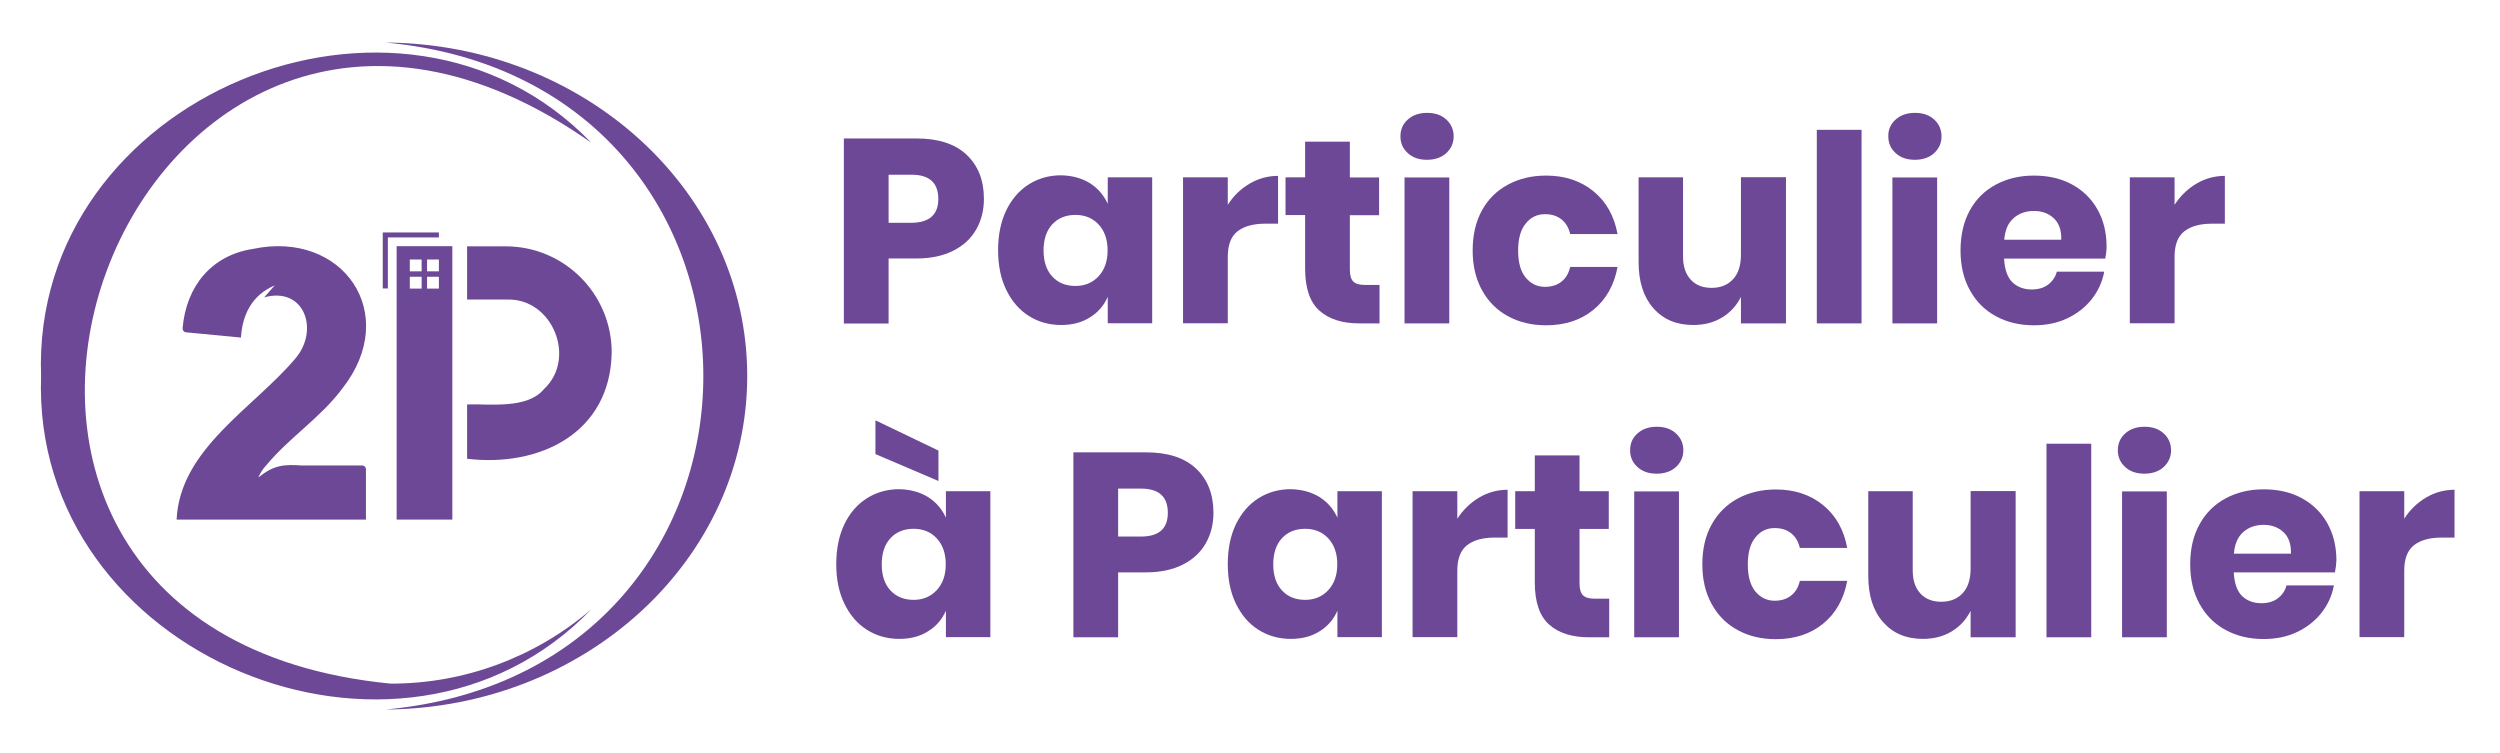
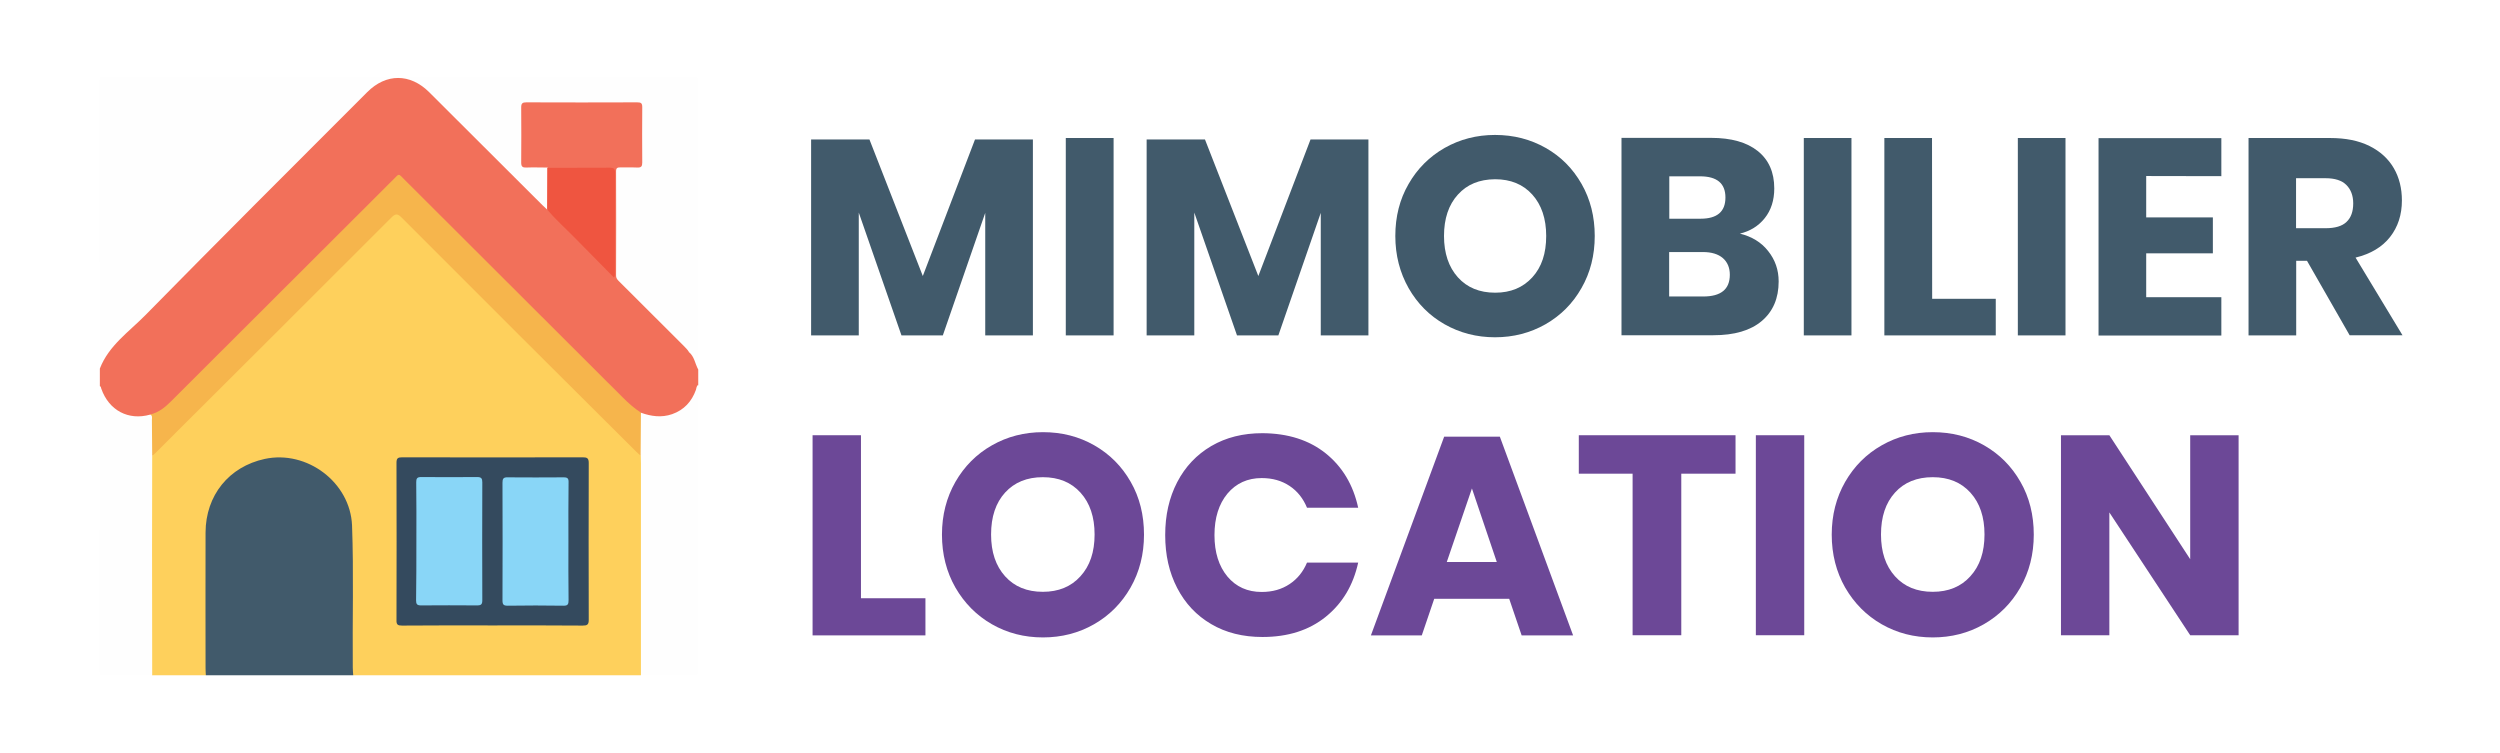
<svg xmlns="http://www.w3.org/2000/svg" version="1.1" id="Calque_1" x="0px" y="0px" viewBox="0 0 1710 514.4" style="enable-background:new 0 0 1710 514.4;" xml:space="preserve">
  <style type="text/css">
- 	.st0{fill:#6C4897;}
- 	.st1{enable-background:new    ;}
+ 	.st0{fill:#FED05C;}
+ 	.st1{fill:#FEFEFE;}
+ 	.st2{fill:#F2705A;}
+ 	.st3{fill:#415A6B;}
+ 	.st4{fill:#F6B54C;}
+ 	.st5{fill:#344A5E;}
+ 	.st6{fill:#EF5540;}
+ 	.st7{fill:#89D6F7;}
+ 	.st8{fill:#6C4897;}
</style>
-   <path class="st0" d="M271.3,168.4v187h38.1v-187H271.3z M288.4,197.4h-8.1v-8.1h8.1V197.4z M288.4,185.6h-8.1v-8.1h8.1V185.6z   M300.2,197.4h-8.1v-8.1h8.1V197.4z M300.2,185.6h-8.1v-8.1h8.1V185.6z" />
-   <path class="st0" d="M418.4,241.1c-0.9,55.1-49.2,78.6-98.9,72.7v-37.2c15.8-0.4,41.3,3.3,52.6-10.5c22.5-20.9,5.9-62.3-25.4-61.2  l-27.2,0v-36.4h26.2C385.9,168.4,418.4,201,418.4,241.1z" />
-   <polygon class="st0" points="300.2,159 300.2,162.4 265.3,162.4 265.3,197.3 261.8,197.3 261.8,159 " />
-   <path class="st0" d="M182,318.4c-2.3,2.4-4,5.2-5.3,8.2c10.5-8.4,17-9.1,30.1-8.2l41,0c1.4,0,2.5,1.1,2.5,2.5l0,0v34.5H120.8  c2.2-48.5,52.9-76.4,81.5-110.5c16.2-19.4,5.8-49.1-21.6-41.5c2.6-2.9,4.9-5.5,7.2-8.2c-15.6,6.7-22.1,20-23.1,35.7l-37.6-3.6  c-1.4-0.1-2.4-1.4-2.3-2.7c0-0.1,0-0.1,0-0.2c2.5-28.6,19.7-49.7,47.9-54.1c61.7-13.2,101.7,44.3,61.3,95.5  C219.2,285.8,197.9,299.2,182,318.4z" />
-   <path class="st0" d="M511.1,257.2c0,125.4-110.5,227.1-247.2,228.1c289.7-26.9,289.5-429.5-0.1-456.2  C400.6,30.1,511.1,131.8,511.1,257.2z" />
-   <path class="st0" d="M267.2,467.6c50.3,0.1,99-18,137.2-50.8C273.6,552.5,21.2,448.3,28.1,257.2C21.1,66.1,273.7-38.2,404.4,97.6  C88.7-124.8-117.8,430,267.2,467.6z" />
  <g>
-     <g class="st1">
-       <path class="st0" d="M607.8,176.9v44.4h-30.6V94.7h49.6c15,0,26.5,3.7,34.4,11.2c7.9,7.5,11.8,17.5,11.8,30.1    c0,7.9-1.8,14.9-5.3,21c-3.5,6.1-8.7,11-15.7,14.5c-6.9,3.5-15.3,5.3-25.2,5.3H607.8z M641.8,136.1c0-11.1-6.1-16.6-18.4-16.6    h-15.6v32.9h15.6C635.6,152.3,641.8,146.9,641.8,136.1z" />
-       <path class="st0" d="M745.5,125.3c5.5,3.5,9.5,8.2,12.2,14.1v-18.1h30.4v99.8h-30.4v-18.1c-2.6,6-6.7,10.7-12.2,14.1    c-5.5,3.5-12.1,5.2-19.7,5.2c-8.2,0-15.6-2.1-22.1-6.2c-6.5-4.1-11.6-10-15.4-17.8c-3.8-7.8-5.6-16.8-5.6-27.2    c0-10.5,1.9-19.6,5.6-27.3c3.8-7.7,8.9-13.6,15.4-17.7c6.5-4.1,13.9-6.2,22.1-6.2C733.5,120.1,740,121.9,745.5,125.3z     M719.8,153.4c-4,4.3-6,10.3-6,17.9c0,7.6,2,13.6,6,17.9c4,4.3,9.3,6.4,15.8,6.4c6.4,0,11.7-2.2,15.8-6.6    c4.1-4.4,6.2-10.3,6.2-17.7c0-7.5-2.1-13.4-6.2-17.8c-4.1-4.4-9.4-6.5-15.8-6.5C729.1,147,723.8,149.1,719.8,153.4z" />
-       <path class="st0" d="M854.6,125.7c6-3.6,12.6-5.4,19.6-5.4v32.7h-8.8c-8.1,0-14.4,1.7-18.9,5.2c-4.5,3.5-6.7,9.3-6.7,17.5v45.4    h-30.6v-99.8h30.6v18.8C843.6,134.1,848.5,129.3,854.6,125.7z" />
-       <path class="st0" d="M943.6,194.9v26.3h-13.8c-11.7,0-20.8-2.9-27.3-8.7c-6.5-5.8-9.8-15.4-9.8-28.7v-36.7h-13.4v-25.8h13.4V96.9    h30.6v24.5h20v25.8h-20v37.2c0,3.9,0.8,6.7,2.4,8.2c1.6,1.6,4.3,2.3,8.1,2.3H943.6z" />
-       <path class="st0" d="M962.9,81.8c3.3-3,7.8-4.6,13.2-4.6c5.5,0,9.9,1.5,13.2,4.6c3.3,3,5,6.9,5,11.5c0,4.5-1.7,8.3-5,11.4    c-3.3,3-7.8,4.6-13.2,4.6c-5.5,0-9.9-1.5-13.2-4.6c-3.3-3-5-6.8-5-11.4C957.9,88.7,959.5,84.8,962.9,81.8z M991.3,121.4v99.8    h-30.6v-99.8H991.3z" />
-       <path class="st0" d="M1089.9,130.8c8.7,7.1,14.2,16.8,16.5,29.3H1074c-1-4.3-2.9-7.6-5.9-10c-3-2.4-6.7-3.6-11.3-3.6    c-5.4,0-9.8,2.1-13.2,6.4c-3.5,4.2-5.2,10.4-5.2,18.5c0,8.1,1.7,14.3,5.2,18.5c3.5,4.2,7.9,6.3,13.2,6.3c4.5,0,8.3-1.2,11.3-3.6    c3-2.4,4.9-5.7,5.9-10h32.4c-2.3,12.4-7.8,22.2-16.5,29.3c-8.7,7.1-19.5,10.6-32.4,10.6c-9.8,0-18.5-2.1-26-6.2    c-7.6-4.1-13.5-10-17.8-17.8c-4.3-7.8-6.4-16.8-6.4-27.2c0-10.5,2.1-19.6,6.3-27.3c4.2-7.7,10.2-13.6,17.8-17.7    c7.6-4.1,16.3-6.2,26.1-6.2C1070.4,120.1,1081.2,123.7,1089.9,130.8z" />
-       <path class="st0" d="M1221.6,121.4v99.8h-30.8v-18.1c-2.9,5.8-7.1,10.5-12.8,14c-5.7,3.5-12.3,5.2-19.8,5.2    c-11.5,0-20.5-3.8-27.3-11.5c-6.7-7.6-10.1-18.1-10.1-31.5v-58h30.4v54.2c0,6.8,1.8,12.1,5.3,15.8c3.5,3.8,8.3,5.6,14.2,5.6    c6.2,0,11.1-2,14.7-5.9c3.6-3.9,5.4-9.5,5.4-16.8v-53H1221.6z" />
-       <path class="st0" d="M1273.3,88.8v132.4h-30.6V88.8H1273.3z" />
-       <path class="st0" d="M1296.6,81.8c3.3-3,7.8-4.6,13.2-4.6c5.5,0,9.9,1.5,13.2,4.6c3.3,3,5,6.9,5,11.5c0,4.5-1.7,8.3-5,11.4    c-3.3,3-7.8,4.6-13.2,4.6c-5.5,0-9.9-1.5-13.2-4.6c-3.3-3-5-6.8-5-11.4C1291.5,88.7,1293.2,84.8,1296.6,81.8z M1325,121.4v99.8    h-30.6v-99.8H1325z" />
-       <path class="st0" d="M1440,176.9h-69.2c0.4,7.5,2.3,12.9,5.7,16.2c3.5,3.3,7.9,4.9,13.2,4.9c4.5,0,8.3-1.1,11.3-3.4    c3-2.3,4.9-5.2,5.9-8.8h32.4c-1.3,7-4.2,13.3-8.6,18.9c-4.4,5.5-10,9.9-16.8,13.1c-6.8,3.2-14.4,4.7-22.7,4.7    c-9.8,0-18.5-2.1-26-6.2c-7.6-4.1-13.5-10-17.8-17.8c-4.3-7.8-6.4-16.8-6.4-27.2c0-10.5,2.1-19.6,6.3-27.3    c4.2-7.7,10.2-13.6,17.8-17.7c7.6-4.1,16.3-6.2,26.1-6.2c9.9,0,18.6,2,26.1,6.1c7.5,4.1,13.3,9.8,17.4,17.1    c4.1,7.3,6.2,15.8,6.2,25.3C1440.9,171.1,1440.6,173.9,1440,176.9z M1404.7,149.2c-3.6-3.3-8.1-4.9-13.5-4.9c-5.6,0-10.3,1.7-14,5    c-3.7,3.3-5.8,8.2-6.3,14.7h39C1410.1,157.4,1408.3,152.5,1404.7,149.2z" />
-       <path class="st0" d="M1502.2,125.7c6-3.6,12.6-5.4,19.6-5.4v32.7h-8.8c-8.1,0-14.4,1.7-18.9,5.2c-4.5,3.5-6.7,9.3-6.7,17.5v45.4    h-30.6v-99.8h30.6v18.8C1491.3,134.1,1496.2,129.3,1502.2,125.7z" />
+     <g>
+       <g>
+         <path class="st0" d="M438.3,461.9c-65.6,0-131.2,0-196.7,0c-1.6-2-1.2-4.3-1.2-6.5c0-28.6,0.1-57.2-0.1-85.8     c-0.1-9.8-0.9-19.6-5.8-28.6c-8.4-15.5-21.1-24.5-38.8-26.5c-27.3-3-50.6,17.8-53.4,42.3c-0.2,2.1-0.3,4.2-0.3,6.4     c0,30.7,0,61.4,0,92.2c0,2.2,0.5,4.6-1.2,6.5c-12.3,0-24.5,0-36.8,0c-1.2-1.3-1.3-2.9-1.3-4.5c0-47.4-0.1-94.7,0-142.1     c0-0.5,0.1-1.1,0.1-1.6c0.3-2,1.6-3.3,2.9-4.6c53.8-53.7,107.6-107.4,161.4-161.1c3.6-3.6,4.3-3.6,7.8-0.1     c53.8,53.7,107.6,107.4,161.4,161.1c1.3,1.3,2.7,2.6,2.9,4.6c0.3,1.7,0.2,3.5,0.2,5.2c0,45.4,0,90.8,0,136.2     C439.6,457.4,440.1,459.9,438.3,461.9z" />
+         <path class="st1" d="M68.1,252c0-65.4,0-130.8-0.1-196.2c0-2.5,0.2-3.4,3.2-3.4c134.4,0.1,268.8,0.1,403.3,0     c2.9,0,3.2,0.9,3.2,3.4c-0.1,65.7-0.1,131.4-0.1,197c-2,0-2-1.8-2.4-3c-1-3.5-2.8-6.4-5.3-9c-15.5-15.2-30.7-30.6-46.1-45.9     c-2.3-2.3-3.3-4.9-3.3-8.2c0.1-22.3,0-44.7,0-67c0-5.3,0.7-6,6-6.1c2.7-0.1,5.3,0,8,0c2.3,0,3.5-0.9,3.5-3.3     c0.1-11.8,0-23.7,0-35.5c0-3.2-2.1-3.5-4.6-3.5c-11.3,0-22.6,0-34,0c-12.1,0-24.2,0-36.4,0c-4.6,0-5,0.4-5,5     c0,10.9,0,21.8,0,32.7c0,4.2,0.4,4.3,4.6,4.6c4,0.3,8.3-1.1,12.1,1.2c0.8,1.2,0.9,2.5,0.9,3.8c-0.1,7.8,0.4,15.6-0.2,23.3     c-0.4,1.7-1.3,2.2-2.9,1.1c-1.3-0.9-2.4-2.1-3.5-3.2c-25.7-25.7-51.7-51.1-77.1-77.1C281.4,52,263.4,52.1,253,62.6     C202.7,113.3,152,163.5,101.7,214c-8.7,8.8-17.3,17.7-25.9,26.6c-2.3,2.4-4,5.3-5.2,8.4C70.1,250.3,70.2,252.1,68.1,252z" />
+         <path class="st2" d="M471.2,240.8c3.8,3.1,4.2,8,6.4,12c0,3.5,0,6.9,0,10.4c-3.6,21.2-25.1,26.7-38.8,20.1     c-4.6-2.3-8.4-5.6-12-9.2c-49.8-49.7-99.6-99.4-149.4-149.1c-0.8-0.8-1.7-1.7-2.5-2.5c-1.3-1.3-2.5-1.3-3.8,0     c-0.9,0.9-1.9,1.9-2.8,2.8c-49.8,49.7-99.6,99.4-149.4,149.1c-4.8,4.8-9.9,8.9-16.7,10.5c-12.5,3.5-25.8-2.2-31.9-13.6     c-1.3-2.3-0.8-5-2-7.2c0-4,0-8,0-12c6.1-15.8,20-25.2,31.2-36.6C149.7,164.4,200.5,113.7,251.2,63c12.9-12.9,29.3-12.9,42.3,0     c25.8,25.8,51.6,51.5,77.5,77.3c1,1,2.1,2,3.2,3c1.6,0.3,2.4,1.6,3.5,2.6c13.3,13.2,26.6,26.5,39.8,39.7c1.2,1.2,2.6,2.3,3,4.1     c-0.2,2.8,1.2,4.8,3,6.7c13.8,13.8,27.6,27.5,41.4,41.4C466.7,239.6,469.1,239.6,471.2,240.8z" />
+         <path class="st3" d="M140.8,461.9c-0.1-1.7-0.2-3.4-0.2-5.2c0-30.8-0.1-61.7,0-92.5c0.1-25.4,16-45,40.5-50.3     c28.9-6.2,58.5,16.1,59.7,45.5c1.2,32.4,0.2,64.9,0.5,97.3c0,1.7,0.2,3.4,0.3,5.2C208,461.9,174.4,461.9,140.8,461.9z" />
+         <path class="st1" d="M438.4,282.3c7,2.5,14,3.5,21.3,1c8.2-2.9,13.4-8.6,16.3-16.6c0.4-1.2,0.3-2.6,1.6-3.5     c0,65.2,0,130.4,0.1,195.5c0,2.7-0.5,3.3-3.3,3.3c-12-0.2-24-0.1-36-0.1c0-48.3,0-96.6,0-144.9c0-1.7-0.1-3.4-0.1-5.2     c-0.8-1.6-1.1-3.2-1.1-5c0-6.7,0-13.4,0-20.1C437.1,285.1,437.1,283.5,438.4,282.3z" />
+         <path class="st1" d="M68.1,264c0.9,0.3,1,1.2,1.2,1.9c5.2,14.8,18.5,21.9,33.4,17.7c1.6-0.1,2.3,0.9,2.3,2.2     c0.4,8.2,0.8,16.4-0.2,24.6c-0.1,0.5-0.4,1-0.7,1.4c0,21.4-0.1,42.7-0.1,64.1c0,28.7,0,57.3,0.1,86c-11.1,0-22.1-0.1-33.2,0.1     c-2.4,0-2.9-0.5-2.9-2.9c0.1-51.3,0.1-102.7,0.1-154C68.1,291.4,68.1,277.7,68.1,264z" />
+         <path class="st4" d="M104.1,311.8c-0.1-8.2-0.1-16.3-0.2-24.5c0-1.3,0.6-3-1.2-3.8c5.8-1.3,10.2-4.9,14.3-9     c50.7-50.6,101.4-101.2,152.1-151.8c4.2-4.2,3.2-4.2,7.5,0.1c49.8,49.7,99.5,99.3,149.3,149c3.9,3.9,7.9,7.5,12.5,10.4     c-0.1,9.8-0.1,19.7-0.2,29.5c-1.2-1.1-2.4-2.1-3.5-3.2C381.3,255.4,328,202.2,274.7,148.8c-2.9-2.9-4.3-2.7-7.1,0.1     c-53.3,53.3-106.6,106.5-160,159.7C106.5,309.8,105.3,310.8,104.1,311.8z" />
+         <path class="st5" d="M336.9,427.8c-20.6,0-41.3-0.1-61.9,0.1c-2.9,0-3.9-0.6-3.8-3.7c0.1-35.9,0.1-71.8,0-107.7     c0-3.1,1-3.7,3.9-3.7c41.2,0.1,82.3,0.1,123.5,0c3,0,4.1,0.6,4.1,3.9c-0.1,35.8-0.1,71.5,0,107.3c0,3.3-1.1,3.9-4.1,3.9     C377.9,427.7,357.4,427.8,336.9,427.8z" />
+         <path class="st2" d="M471.2,240.8c-3.2,0.5-5.4-0.8-7.6-3.1c-13.4-13.6-27-27-40.5-40.6c-2-2-4.4-4-3.1-7.4     c-0.8-5.7-0.5-11.4-0.5-17.1c0-16.9,0-33.7,0-50.6c0-6-0.1-6.1-5.9-6.1c-11,0-22.1,0-33.1,0c-2.1,0-4.3,0.2-6.1-1.3     c-4.8,0-9.6-0.2-14.4,0c-2.5,0.1-3.5-0.6-3.5-3.3c0.1-12.6,0.1-25.2,0-37.9c0-2.7,0.9-3.4,3.5-3.4c25.3,0.1,50.6,0.1,75.9,0     c2.6,0,3.4,0.6,3.4,3.3c-0.1,12.6-0.1,25.2,0,37.9c0,2.6-0.7,3.5-3.4,3.4c-3.9-0.2-7.7,0-11.6-0.1c-1.9,0-2.9,0.3-2.9,2.6     c0.1,23.8,0.1,47.6,0,71.4c0,2.2,1.4,3.3,2.7,4.6c14.5,14.5,29,28.9,43.5,43.4C468.8,237.9,470.4,239.1,471.2,240.8z" />
+         <path class="st6" d="M374.3,114.8c14.2,0,28.5,0,42.7-0.1c2.7,0,3.7,0.6,3.7,3.5c-0.1,22.9-0.1,45.7-0.1,68.6c0,1,0.2,2.2-0.7,3     c-8.9-9.1-17.9-18.1-26.8-27.2c-6.3-6.4-13.1-12.5-18.9-19.3C374.2,133.7,374.3,124.3,374.3,114.8z" />
+         <path class="st7" d="M284.8,370.1c0-13.4,0.1-26.8-0.1-40.3c0-2.5,0.6-3.5,3.3-3.5c12.8,0.1,25.6,0.1,38.4,0c2.9,0,3.5,1,3.5,3.7     c-0.1,26.8-0.1,53.7,0,80.5c0,2.8-0.7,3.6-3.6,3.6c-12.8-0.1-25.6-0.1-38.4,0c-2.7,0-3.3-1-3.3-3.4     C284.8,397.2,284.8,383.7,284.8,370.1z" />
+         <path class="st7" d="M388.8,370.5c0,13.3-0.1,26.6,0.1,39.9c0,2.8-0.4,4-3.6,3.9c-12.6-0.2-25.3-0.2-38,0c-2.8,0-3.6-0.7-3.6-3.6     c0.1-26.8,0.1-53.7,0-80.5c0-2.6,0.5-3.8,3.5-3.7c12.8,0.1,25.6,0.1,38.4,0c2.6,0,3.4,0.8,3.3,3.4     C388.7,343.3,388.8,356.9,388.8,370.5z" />
+       </g>
    </g>
-     <g class="st1">
-       <path class="st0" d="M634.8,340c5.5,3.5,9.5,8.2,12.2,14.1v-18.1h30.4v99.8h-30.4v-18.1c-2.6,6-6.7,10.7-12.2,14.1    c-5.5,3.5-12,5.2-19.7,5.2c-8.2,0-15.6-2.1-22.1-6.2c-6.5-4.1-11.6-10-15.4-17.8c-3.8-7.8-5.6-16.8-5.6-27.2    c0-10.5,1.9-19.6,5.6-27.3s8.9-13.6,15.4-17.7c6.5-4.1,13.9-6.2,22.1-6.2C622.7,334.8,629.3,336.6,634.8,340z M641.9,308.2v20.8    l-43.1-18.4v-23.1L641.9,308.2z M609.1,368.1c-4,4.3-6,10.3-6,17.9c0,7.6,2,13.6,6,17.9c4,4.3,9.3,6.4,15.8,6.4    c6.4,0,11.7-2.2,15.8-6.6c4.1-4.4,6.2-10.3,6.2-17.7c0-7.5-2.1-13.4-6.2-17.8c-4.1-4.4-9.4-6.5-15.8-6.5    C618.4,361.7,613.1,363.8,609.1,368.1z" />
-       <path class="st0" d="M764.8,391.5v44.4h-30.6V309.4h49.6c15,0,26.5,3.7,34.4,11.2c7.9,7.5,11.8,17.5,11.8,30.1    c0,7.9-1.8,14.9-5.3,21c-3.5,6.1-8.7,11-15.7,14.5c-6.9,3.5-15.3,5.3-25.2,5.3H764.8z M798.8,350.8c0-11.1-6.1-16.6-18.4-16.6    h-15.6V367h15.6C792.7,367,798.8,361.6,798.8,350.8z" />
-       <path class="st0" d="M902.6,340c5.5,3.5,9.5,8.2,12.2,14.1v-18.1h30.4v99.8h-30.4v-18.1c-2.6,6-6.7,10.7-12.2,14.1    c-5.5,3.5-12,5.2-19.7,5.2c-8.2,0-15.6-2.1-22.1-6.2c-6.5-4.1-11.6-10-15.4-17.8c-3.8-7.8-5.6-16.8-5.6-27.2    c0-10.5,1.9-19.6,5.6-27.3c3.8-7.7,8.9-13.6,15.4-17.7c6.5-4.1,13.9-6.2,22.1-6.2C890.5,334.8,897.1,336.6,902.6,340z     M876.9,368.1c-4,4.3-6,10.3-6,17.9c0,7.6,2,13.6,6,17.9c4,4.3,9.3,6.4,15.8,6.4c6.4,0,11.7-2.2,15.8-6.6    c4.1-4.4,6.2-10.3,6.2-17.7c0-7.5-2.1-13.4-6.2-17.8c-4.1-4.4-9.4-6.5-15.8-6.5C886.2,361.7,880.9,363.8,876.9,368.1z" />
-       <path class="st0" d="M1011.6,340.4c6-3.6,12.6-5.4,19.6-5.4v32.7h-8.8c-8.1,0-14.4,1.7-18.9,5.2c-4.5,3.5-6.7,9.3-6.7,17.5v45.4    h-30.6v-99.8h30.6v18.8C1000.7,348.8,1005.6,344,1011.6,340.4z" />
-       <path class="st0" d="M1100.7,409.6v26.3h-13.8c-11.7,0-20.8-2.9-27.3-8.7c-6.5-5.8-9.8-15.4-9.8-28.7v-36.7h-13.4v-25.8h13.4    v-24.5h30.6v24.5h20v25.8h-20v37.2c0,3.9,0.8,6.7,2.4,8.2c1.6,1.6,4.3,2.3,8.1,2.3H1100.7z" />
-       <path class="st0" d="M1120,296.5c3.3-3,7.8-4.6,13.2-4.6c5.5,0,9.9,1.5,13.2,4.6c3.3,3,5,6.9,5,11.5c0,4.5-1.7,8.3-5,11.4    c-3.3,3-7.8,4.6-13.2,4.6c-5.5,0-9.9-1.5-13.2-4.6c-3.3-3-5-6.8-5-11.4C1115,303.3,1116.6,299.5,1120,296.5z M1148.4,336.1v99.8    h-30.6v-99.8H1148.4z" />
-       <path class="st0" d="M1247,345.5c8.7,7.1,14.2,16.8,16.5,29.3h-32.4c-1-4.3-2.9-7.6-5.9-10c-3-2.4-6.7-3.6-11.3-3.6    c-5.4,0-9.8,2.1-13.2,6.4c-3.5,4.2-5.2,10.4-5.2,18.5c0,8.1,1.7,14.3,5.2,18.5c3.5,4.2,7.9,6.3,13.2,6.3c4.5,0,8.3-1.2,11.3-3.6    c3-2.4,4.9-5.7,5.9-10h32.4c-2.3,12.4-7.8,22.2-16.5,29.3c-8.7,7.1-19.5,10.6-32.4,10.6c-9.8,0-18.5-2.1-26-6.2    c-7.6-4.1-13.5-10-17.8-17.8c-4.3-7.8-6.4-16.8-6.4-27.2c0-10.5,2.1-19.6,6.4-27.3s10.2-13.6,17.8-17.7c7.6-4.1,16.3-6.2,26.1-6.2    C1227.5,334.8,1238.3,338.4,1247,345.5z" />
-       <path class="st0" d="M1378.7,336.1v99.8h-30.8v-18.1c-2.9,5.8-7.1,10.5-12.8,14c-5.7,3.5-12.3,5.2-19.8,5.2    c-11.5,0-20.5-3.8-27.3-11.5c-6.7-7.6-10.1-18.1-10.1-31.5v-58h30.4v54.2c0,6.8,1.8,12.1,5.3,15.8c3.5,3.8,8.3,5.6,14.2,5.6    c6.2,0,11.1-2,14.7-5.9c3.6-3.9,5.4-9.5,5.4-16.8v-53H1378.7z" />
-       <path class="st0" d="M1430.4,303.5v132.4h-30.6V303.5H1430.4z" />
-       <path class="st0" d="M1453.6,296.5c3.3-3,7.8-4.6,13.2-4.6c5.5,0,9.9,1.5,13.2,4.6c3.3,3,5,6.9,5,11.5c0,4.5-1.7,8.3-5,11.4    c-3.3,3-7.8,4.6-13.2,4.6c-5.5,0-9.9-1.5-13.2-4.6c-3.3-3-5-6.8-5-11.4C1448.6,303.3,1450.3,299.5,1453.6,296.5z M1482.1,336.1    v99.8h-30.6v-99.8H1482.1z" />
-       <path class="st0" d="M1597.1,391.5h-69.2c0.4,7.5,2.3,12.9,5.7,16.2c3.5,3.3,7.9,4.9,13.2,4.9c4.5,0,8.3-1.1,11.3-3.4    c3-2.3,4.9-5.2,5.9-8.8h32.4c-1.3,7-4.2,13.3-8.6,18.9c-4.4,5.5-10,9.9-16.8,13.1c-6.8,3.2-14.4,4.7-22.7,4.7    c-9.8,0-18.5-2.1-26-6.2c-7.6-4.1-13.5-10-17.8-17.8c-4.3-7.8-6.4-16.8-6.4-27.2c0-10.5,2.1-19.6,6.4-27.3    c4.2-7.7,10.2-13.6,17.8-17.7c7.6-4.1,16.3-6.2,26.1-6.2c9.9,0,18.6,2,26.1,6.1c7.5,4.1,13.3,9.8,17.4,17.1    c4.1,7.3,6.2,15.8,6.2,25.3C1598,385.8,1597.7,388.6,1597.1,391.5z M1561.8,363.9c-3.6-3.3-8.1-4.9-13.5-4.9c-5.6,0-10.3,1.7-14,5    c-3.7,3.3-5.8,8.2-6.3,14.7h39C1567.2,372.1,1565.4,367.2,1561.8,363.9z" />
-       <path class="st0" d="M1659.3,340.4c6-3.6,12.6-5.4,19.6-5.4v32.7h-8.8c-8.1,0-14.4,1.7-18.9,5.2c-4.5,3.5-6.7,9.3-6.7,17.5v45.4    h-30.6v-99.8h30.6v18.8C1648.3,348.8,1653.3,344,1659.3,340.4z" />
+     <g>
+       <path class="st3" d="M706.5,95.4v134h-32.6v-83.8l-29,83.8h-28.3l-29.2-84v84h-32.6v-134h39.9l36.5,93.4l35.7-93.4L706.5,95.4    L706.5,95.4z" />
+       <path class="st3" d="M761.7,94.4v135H729v-135C729,94.4,761.7,94.4,761.7,94.4z" />
+       <path class="st3" d="M936,95.4v134h-32.6v-83.8l-29,83.8h-28.3l-29.2-84v84h-32.6v-134h39.9l36.5,93.4l35.7-93.4L936,95.4    L936,95.4z" />
+       <path class="st3" d="M1057.3,101.2c10.4,5.9,18.5,14.1,24.5,24.6s9,22.4,9,35.6s-3,25.1-9.1,35.7c-6,10.6-14.3,18.8-24.6,24.7    c-10.4,5.9-21.9,8.9-34.5,8.9s-24.1-3-34.5-8.9s-18.6-14.2-24.6-24.7c-6-10.6-9.1-22.5-9.1-35.7s3-25.1,9.1-35.6    c6-10.5,14.3-18.7,24.6-24.6c10.4-5.9,21.9-8.9,34.5-8.9C1035.4,92.3,1046.9,95.3,1057.3,101.2z M997.2,133.1    c-6.3,6.9-9.5,16.4-9.5,28.3c0,11.8,3.2,21.3,9.5,28.3s14.8,10.5,25.5,10.5c10.6,0,19-3.5,25.4-10.5s9.5-16.4,9.5-28.3    c0-11.8-3.2-21.3-9.5-28.3c-6.3-7-14.8-10.5-25.5-10.5C1011.9,122.7,1003.5,126.1,997.2,133.1z" />
+       <path class="st3" d="M1209.4,171.7c4.8,6,7.2,12.9,7.2,20.8c0,11.6-3.9,20.6-11.6,27.1s-18.7,9.7-33.1,9.7h-62.8v-135h61.3    c13.7,0,24.4,3,31.9,9s11.3,14.5,11.3,25.6c0,8.1-2.2,14.9-6.5,20.3c-4.3,5.4-10,8.9-17,10.6    C1198.2,161.8,1204.7,165.7,1209.4,171.7z M1141.8,149.6h21.4c11.3,0,17-4.8,17-14.5s-5.8-14.5-17.4-14.5h-21V149.6z     M1183.2,187.9c0-4.8-1.6-8.6-4.8-11.4c-3.2-2.7-7.7-4.1-13.6-4.1h-23.1v30.4h23.3C1177.1,202.8,1183.2,197.9,1183.2,187.9z" />
+       <path class="st3" d="M1266.4,94.4v135h-32.6v-135C1233.8,94.4,1266.4,94.4,1266.4,94.4z" />
+       <path class="st3" d="M1321.6,204.4h43.5v25h-76.2v-135h32.6L1321.6,204.4L1321.6,204.4z" />
+       <path class="st3" d="M1412.8,94.4v135h-32.6v-135C1380.2,94.4,1412.8,94.4,1412.8,94.4z" />
+       <path class="st3" d="M1468,120.4v28.3h45.6v24.6H1468v30h51.4v26.2h-84v-135h84v26L1468,120.4L1468,120.4z" />
+       <path class="st3" d="M1607.2,229.4l-29.2-51h-7.4v51H1538v-135h55.7c10.7,0,19.7,1.8,27.1,5.5s12.9,8.8,16.6,15.2    c3.7,6.4,5.5,13.8,5.5,22c0,9.8-2.7,18.1-8.1,25s-13.3,11.6-23.6,14.1l32.1,53.1h-36.1V229.4z M1570.5,156.1h20.2    c6.5,0,11.3-1.4,14.3-4.3c3.1-2.9,4.6-7.1,4.6-12.7c0-5.3-1.6-9.5-4.7-12.6c-3.1-3.1-7.9-4.6-14.2-4.6h-20.2L1570.5,156.1    L1570.5,156.1z" />
+     </g>
+     <g>
+       <path class="st8" d="M588.9,409.2H633v25.4h-77.2V297.7h33.1L588.9,409.2L588.9,409.2z" />
+       <path class="st8" d="M748.5,304.6c10.5,6,18.8,14.3,24.9,25c6.1,10.6,9.1,22.7,9.1,36.1s-3.1,25.5-9.2,36.2    c-6.1,10.7-14.5,19.1-25,25.1s-22.2,9-34.9,9c-12.8,0-24.4-3-34.9-9s-18.8-14.4-25-25.1c-6.1-10.7-9.2-22.8-9.2-36.2    c0-13.4,3.1-25.4,9.2-36.1c6.1-10.6,14.4-19,25-25c10.5-6,22.2-9,34.9-9C726.3,295.6,738,298.6,748.5,304.6z M687.5,336.9    c-6.4,7-9.6,16.6-9.6,28.7c0,12,3.2,21.5,9.6,28.6c6.4,7.1,15,10.6,25.8,10.6c10.7,0,19.3-3.5,25.7-10.6    c6.5-7.1,9.7-16.6,9.7-28.6s-3.2-21.5-9.6-28.6c-6.4-7.1-15-10.6-25.8-10.6S693.9,329.9,687.5,336.9z" />
+       <path class="st8" d="M906.8,310.1c11.4,9.2,18.8,21.5,22.2,37.2h-35c-2.6-6.3-6.5-11.3-11.9-14.9S870.4,327,863,327    c-9.7,0-17.5,3.6-23.4,10.6c-5.9,7.1-8.9,16.6-8.9,28.4c0,11.9,3,21.3,8.9,28.4c5.9,7,13.7,10.5,23.4,10.5    c7.4,0,13.7-1.8,19.1-5.4c5.4-3.6,9.3-8.5,11.9-14.7h35c-3.4,15.5-10.7,27.8-22.2,37.1c-11.4,9.2-25.8,13.8-43.3,13.8    c-13.3,0-25-2.9-35-8.8c-10.1-5.9-17.8-14.1-23.3-24.7S797,379.6,797,366s2.7-25.6,8.2-36.2s13.3-18.8,23.3-24.7    c10.1-5.9,21.7-8.8,35-8.8C881,296.4,895.4,301,906.8,310.1z" />
+       <path class="st8" d="M1032.3,409.6H981l-8.5,25h-34.8l50.1-135.9h38.1l50.1,135.9h-35.2L1032.3,409.6z M1023.8,384.4l-17-50.3    l-17.2,50.3H1023.8z" />
+       <path class="st8" d="M1187.1,297.7V324H1150v110.5h-33.3V324h-36.8v-26.3H1187.1z" />
+       <path class="st8" d="M1234.1,297.7v136.8H1201V297.7H1234.1z" />
+       <path class="st8" d="M1357.1,304.6c10.5,6,18.8,14.3,24.9,25c6.1,10.6,9.1,22.7,9.1,36.1s-3.1,25.5-9.2,36.2s-14.5,19.1-25,25.1    s-22.2,9-34.9,9c-12.8,0-24.4-3-34.9-9s-18.8-14.4-25-25.1c-6.1-10.7-9.2-22.8-9.2-36.2c0-13.4,3.1-25.4,9.2-36.1    c6.1-10.6,14.4-19,25-25c10.5-6,22.2-9,34.9-9C1334.9,295.6,1346.6,298.6,1357.1,304.6z M1296.2,336.9c-6.4,7-9.6,16.6-9.6,28.7    c0,12,3.2,21.5,9.6,28.6s15,10.6,25.8,10.6c10.7,0,19.3-3.5,25.7-10.6c6.5-7.1,9.7-16.6,9.7-28.6s-3.2-21.5-9.6-28.6    s-15-10.6-25.8-10.6S1302.5,329.9,1296.2,336.9z" />
+       <path class="st8" d="M1531.2,434.5h-33.1l-55.3-84v84h-33.1V297.7h33.1l55.3,84.8v-84.8h33.1V434.5z" />
    </g>
  </g>
</svg>
